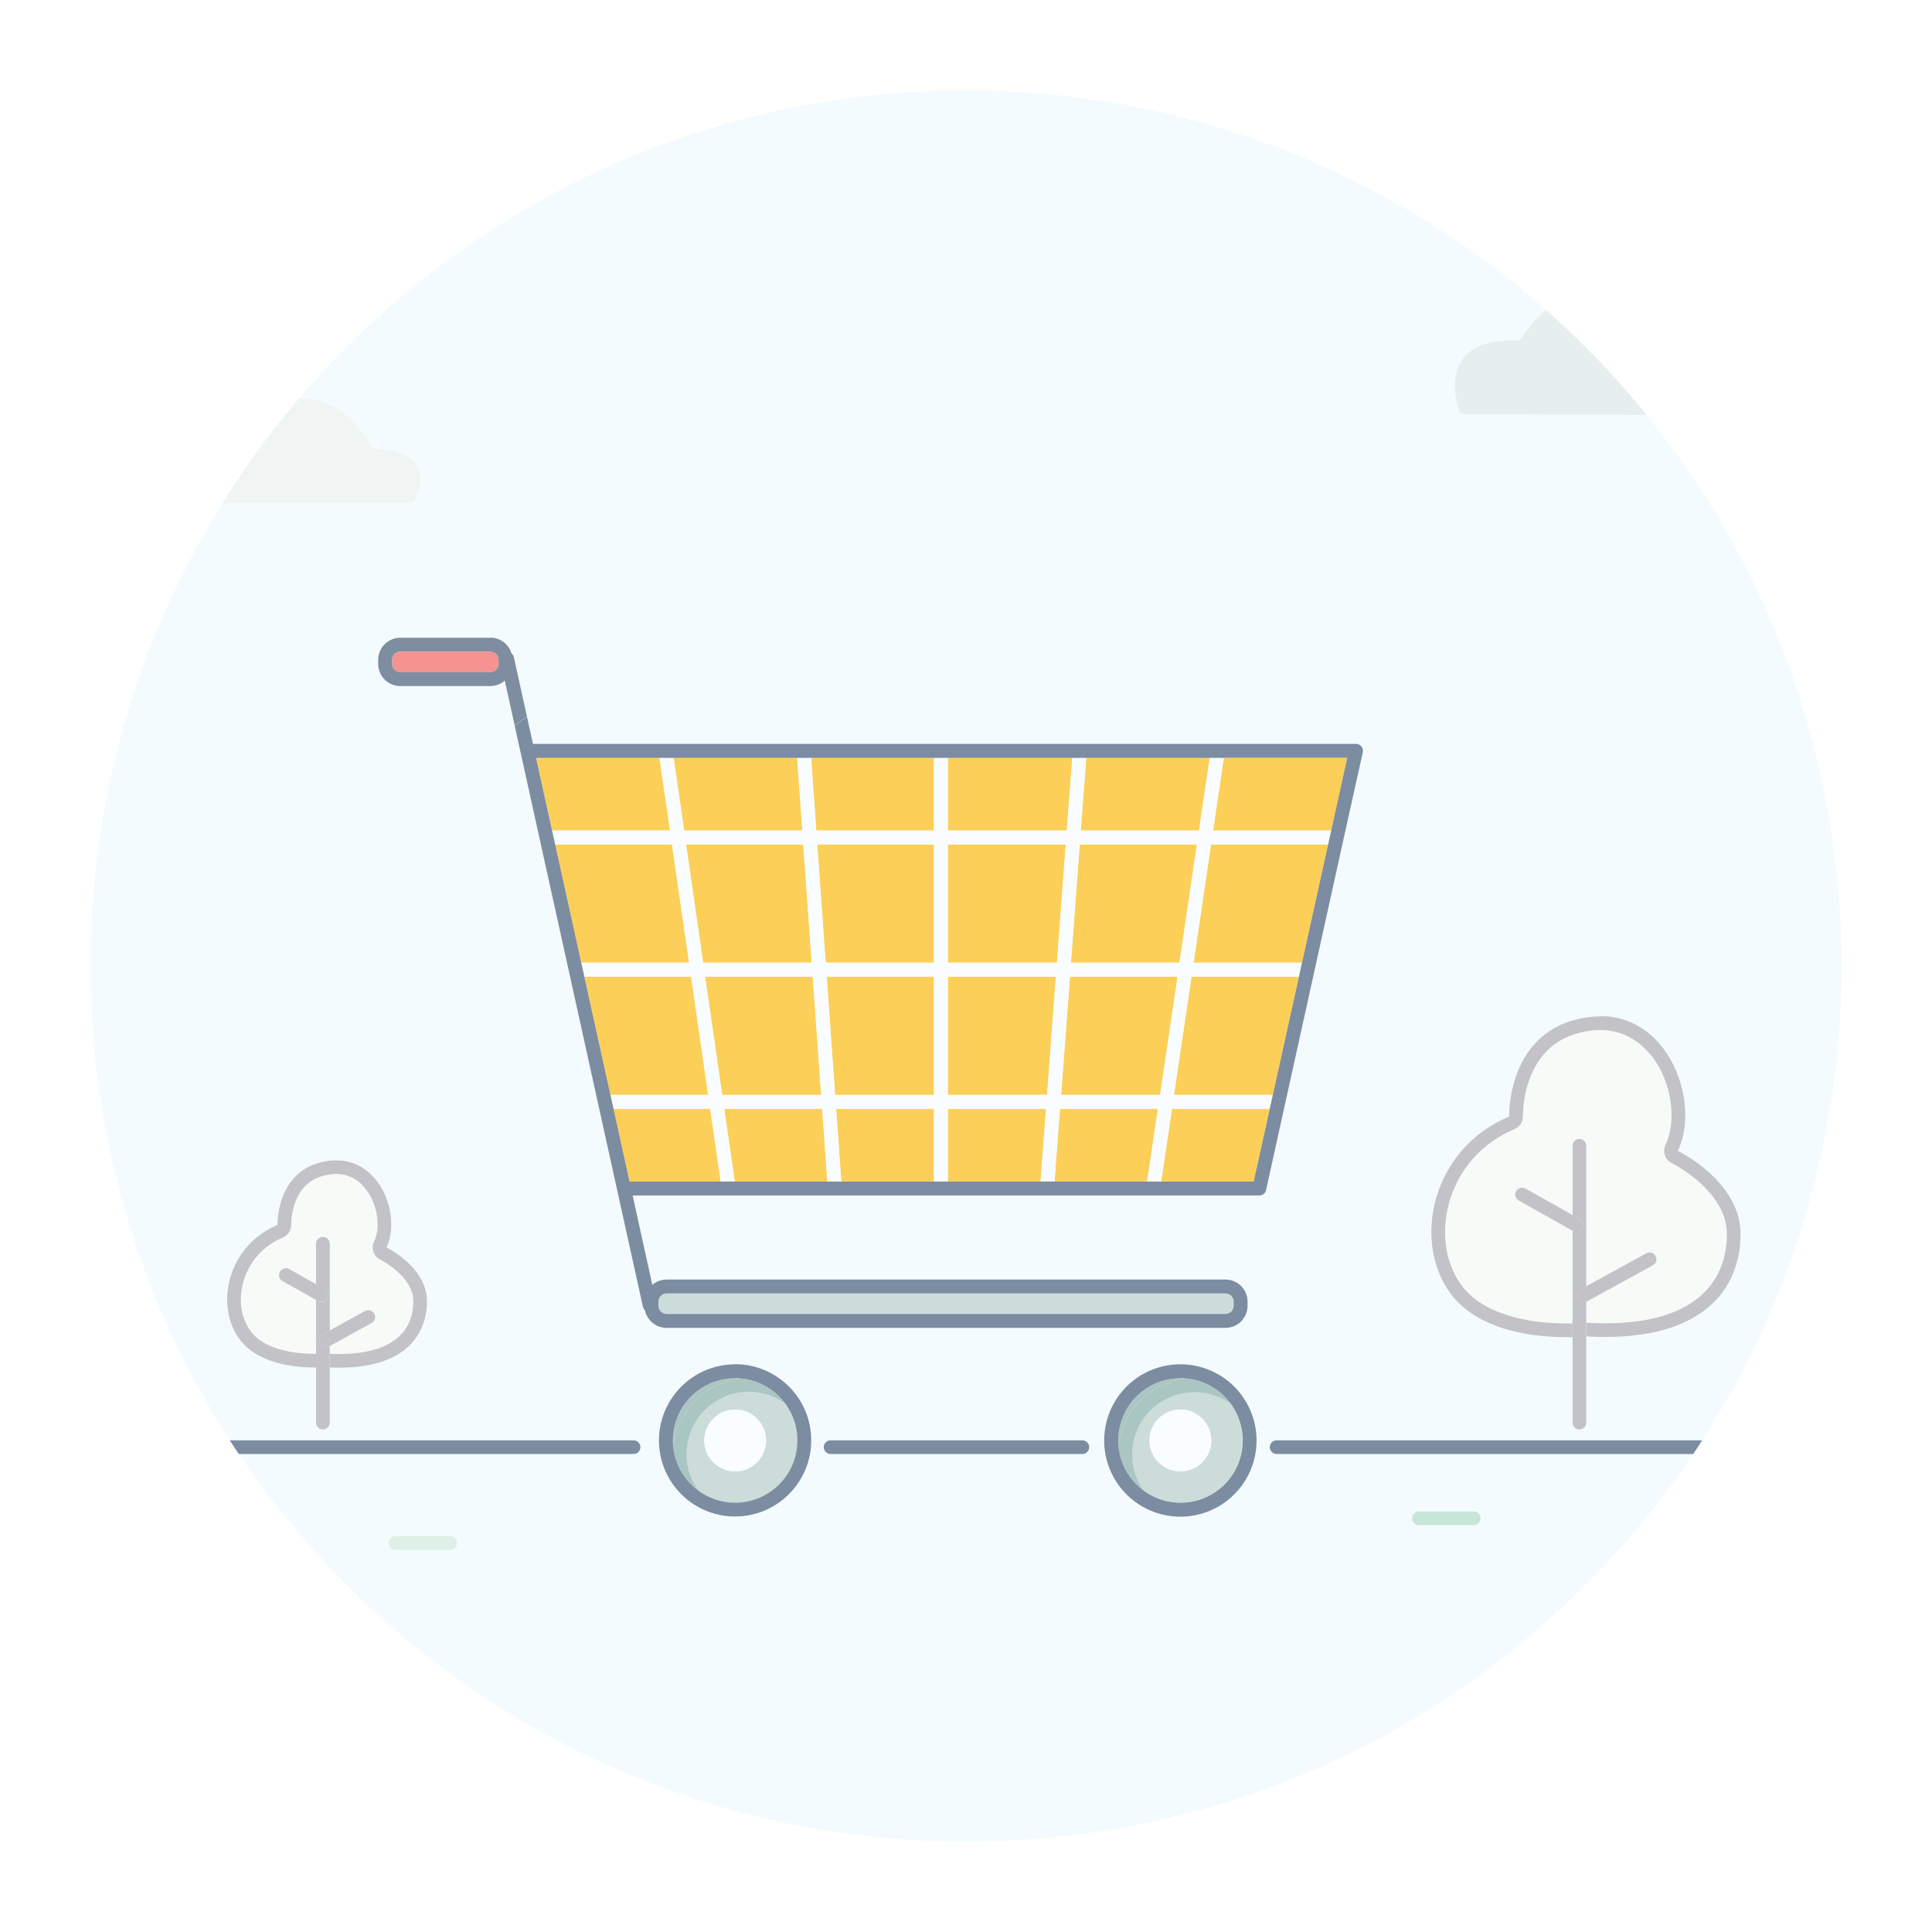
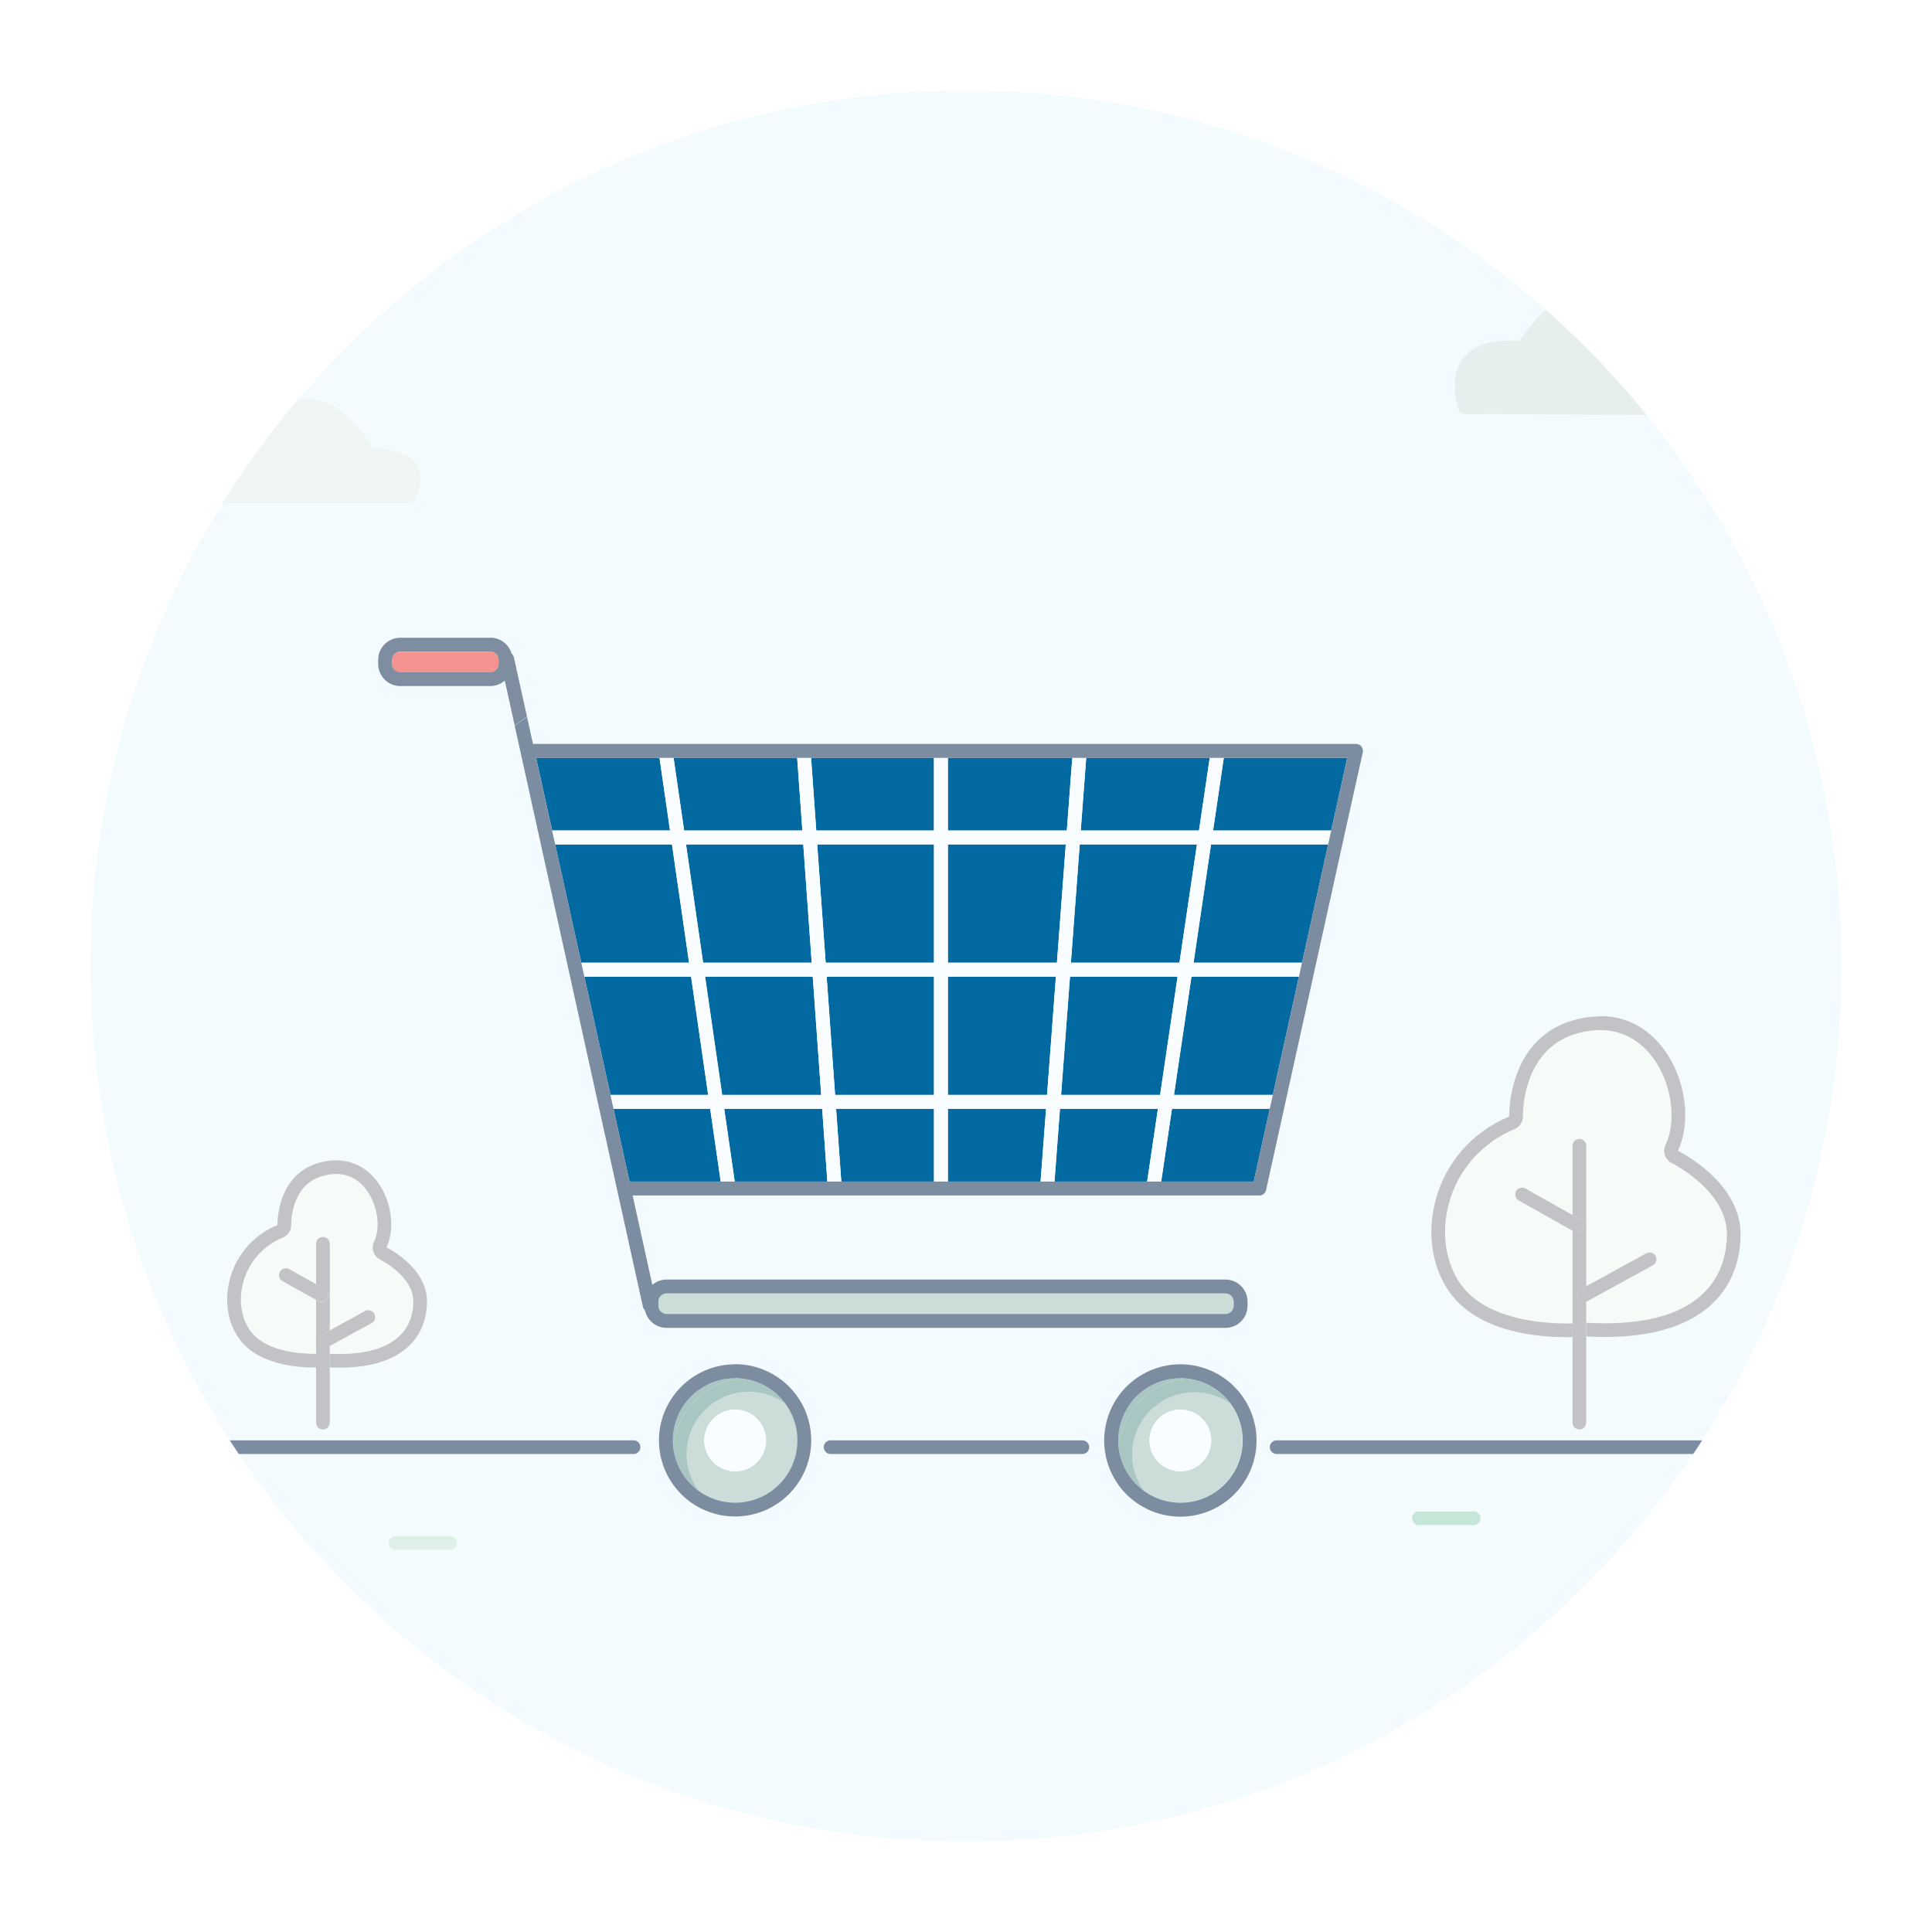
<svg xmlns="http://www.w3.org/2000/svg" viewBox="0 0 706 706">
  <defs>
    <style>
        .cls-1 {fill: #eef9fe; opacity: 0.7;}
        .cls-2 {fill: #f6fbf8;}
        .cls-3 {fill: #c3c2c7;}
-         .cls-4 {fill: #fccf58;}
+         .cls-4 {fill: #0369a1;}
        .cls-5 {fill: #fafdff;}
        .cls-6 {fill: #f59390;}
        .cls-7 {fill: #ccdcd9;}
        .cls-8 {fill: #7e8da0;}
        .cls-9 {fill: #7c8ca1;}
        .cls-10 {fill: #c6e6d7;}
        .cls-11 {fill: #def0e7;}
        .cls-12 {fill: #e6efed;}
        .cls-13 {fill: #f0f5f3;}
        .cls-14 {fill: #aac6c2;}
        .cls-15 {fill: #c4d9d9;}
        
      #blink1, #blink2, #blink3 {
      opacity: 0;
      animation: blinkIn 0.7s linear 0.5s forwards 3;
      }
      
      #blob {
      display:none;
      }
      
      #cloudSmall, #cloudLarge {
      animation: cloudsMove 20s ease-in-out infinite;
      }
      
      #treeLarge {
      animation: treeRightMove 12s ease-in-out infinite;
      }
      
      #treeSmall {
      animation: treeLeftMove 36s ease-in-out infinite;
      }
      
      img:not(.png) {
      width: 100%;
      }
      
      /* Animations */
      @keyframes cloudsMove {
      0% {
        transform: translate(75%, 0);
      }
      100% {
        transform: translate(-100%,0); 
      }
      }
      
      @keyframes treeRightMove {
      0% {
        transform: translate(20%,0);
      }
      100% {
        transform: translate(-100%,0);
      }
      }
      
      @keyframes treeLeftMove {
      0% {
        transform: translate(150%,0);
      }
      100% {
        transform: translate(-100%,0);
      }
      }
      
      @keyframes blinkIn {
      0% {
        opacity: 0;
      }
      15% {
        opacity: 1;
      }
      100% {
        opacity: 1;
      }
      }
  </style>
  </defs>
  <clipPath id="clipBg">
    <circle id="circle" class="cls-1" cx="353" cy="353" r="320" />
  </clipPath>
  <g id="Layer_2" data-name="Layer 2" clip-path="url(#clipBg)">
    <g id="cartDesaturated">
      <circle id="circleBg" class="cls-1" cx="353" cy="353" r="320" />
      <g id="treeSmall">
        <path class="cls-2" d="M122.89,426.44V429a16.82,16.82,0,0,0-2,.12c-6.28.79-10.46,3.92-12.78,9.59a24.16,24.16,0,0,0-1.73,8.77,5,5,0,0,1-3.08,4.78,24.62,24.62,0,0,0-14.44,16.31c-1.79,6.56-.77,13.26,2.74,17.93,5.55,7.42,18,8.22,23.14,8.22h.73V475l-12.26-6.89a2.5,2.5,0,0,1,1.23-4.68,2.48,2.48,0,0,1,1.23.32l9.8,5.52V454.48a2.5,2.5,0,0,1,5,0v31.69l12.89-7.08a2.49,2.49,0,0,1,3.39,1,2.5,2.5,0,0,1-1,3.4l-15.29,8.39v2.74c1.21.06,2.39.09,3.53.09,17.41,0,27-6.85,27-19.29,0-9.11-11.86-15.09-12-15.15a5,5,0,0,1-2.33-6.66c2.28-4.77,1.43-12.21-2-17.69-2-3.18-5.67-7-11.79-7v-2.51h0" />
        <path class="cls-3" d="M122.89,424h0a21.21,21.21,0,0,0-2.6.16c-19.58,2.45-18.89,23.48-18.89,23.48-18.38,7.66-23,29.61-13.78,41.86,6.76,9,20.42,10.22,27.14,10.22h.73v-5h-.73c-5.1,0-17.59-.8-23.14-8.22-3.51-4.67-4.53-11.37-2.74-17.93a24.62,24.62,0,0,1,14.44-16.31,5,5,0,0,0,3.08-4.78,24.16,24.16,0,0,1,1.73-8.77c2.32-5.67,6.5-8.8,12.78-9.59a16.82,16.82,0,0,1,2-.12v-5m0,0h0v5c6.12,0,9.79,3.78,11.79,7,3.46,5.48,4.31,12.92,2,17.69a5,5,0,0,0,2.33,6.66c.12.06,12,6,12,15.15,0,12.44-9.59,19.29-27,19.29-1.14,0-2.32,0-3.53-.09v5c1.21.05,2.39.08,3.53.08,24.84,0,32-12.81,32-24.29,0-12.5-14.8-19.65-14.8-19.65,5.34-11.17-1.79-31.81-18.33-31.81" />
        <path class="cls-3" d="M118,452a2.5,2.5,0,0,0-2.5,2.5v14.83l3.15,1.77a2.5,2.5,0,0,1-1.23,4.68,2.47,2.47,0,0,1-1.22-.32l-.7-.4v44.79a2.5,2.5,0,0,0,5,0v-28l-.18.1a2.49,2.49,0,0,1-3.39-1,2.5,2.5,0,0,1,1-3.4l2.58-1.41V454.48A2.5,2.5,0,0,0,118,452" />
        <path class="cls-3" d="M104.46,463.47a2.5,2.5,0,0,0-1.23,4.68L115.49,475l.7.4a2.47,2.47,0,0,0,1.22.32,2.5,2.5,0,0,0,1.23-4.68l-3.15-1.77-9.8-5.52a2.48,2.48,0,0,0-1.23-.32" />
        <path class="cls-3" d="M134.58,478.78a2.47,2.47,0,0,0-1.2.31l-12.89,7.08-2.58,1.41a2.5,2.5,0,0,0,1.2,4.7,2.47,2.47,0,0,0,1.2-.31l.18-.1,15.29-8.39a2.5,2.5,0,0,0-1.2-4.7" />
      </g>
      <g id="treeLarge">
        <path class="cls-2" d="M584.74,373.91v2.5a28.36,28.36,0,0,0-3.41.21c-10.54,1.32-17.89,6.79-21.86,16.25a40.64,40.64,0,0,0-3,15,5,5,0,0,1-3.08,4.77,40.84,40.84,0,0,0-23.94,27.06c-3,11-1.24,22.22,4.68,30.12,9.35,12.46,29.71,13.81,38,13.81.93,0,1.76,0,2.49,0V449.71L555,438.64a2.5,2.5,0,0,1,2.46-4.36L574.65,444V418.68a2.5,2.5,0,1,1,5,0V470l22-12.06a2.46,2.46,0,0,1,1.2-.3,2.5,2.5,0,0,1,1.2,4.69L580.09,475.5a2.78,2.78,0,0,1-.44.19v7.77c2.34.14,4.64.21,6.83.21,16.18,0,28.21-3.62,35.75-10.76C629.5,466,631,457.24,631,451.08c0-15.94-19.9-25.83-20.1-25.93a5,5,0,0,1-2.33-6.65c3.92-8.18,2.53-20.81-3.28-30-2.84-4.5-9.28-12-20.57-12h0v-2.5h0" />
        <path class="cls-3" d="M584.74,371.41h0a32.89,32.89,0,0,0-4,.25c-30.3,3.79-29.24,36.35-29.24,36.35-28.45,11.86-35.56,45.83-21.34,64.8,10.48,14,31.62,15.81,42,15.81.92,0,1.75,0,2.49,0v-5c-.73,0-1.56,0-2.49,0-8.32,0-28.68-1.35-38-13.81-5.92-7.9-7.67-19.16-4.68-30.12a40.84,40.84,0,0,1,23.94-27.06,5,5,0,0,0,3.08-4.77,40.64,40.64,0,0,1,3-15c4-9.46,11.32-14.93,21.86-16.25a28.36,28.36,0,0,1,3.41-.21v-5m0,0h0v5h0c11.29,0,17.73,7.55,20.57,12,5.81,9.23,7.2,21.86,3.28,30a5,5,0,0,0,2.33,6.65c.2.1,20.1,10,20.1,25.93,0,6.16-1.52,14.95-8.79,21.83-7.54,7.14-19.57,10.76-35.75,10.76-2.19,0-4.49-.07-6.83-.21v5c2.37.13,4.64.2,6.83.2,38.46,0,49.54-19.82,49.54-37.59,0-19.36-22.92-30.42-22.92-30.42,8.27-17.3-2.77-49.25-28.36-49.25" />
        <path class="cls-3" d="M577.15,416.18a2.5,2.5,0,0,0-2.5,2.5V444l2.84,1.59a2.5,2.5,0,0,1-2.46,4.36l-.38-.21v70.12a2.5,2.5,0,0,0,5,0V475.69a2.5,2.5,0,0,1-2-4.57l2-1.09V418.68a2.5,2.5,0,0,0-2.5-2.5" />
        <path class="cls-3" d="M556.21,434a2.5,2.5,0,0,0-1.23,4.68l19.67,11.07.38.21a2.48,2.48,0,0,0,1.23.32,2.5,2.5,0,0,0,1.23-4.68L574.65,444l-17.21-9.69a2.48,2.48,0,0,0-1.23-.32" />
        <path class="cls-3" d="M602.83,457.67a2.46,2.46,0,0,0-1.2.3l-22,12.06-2,1.09a2.5,2.5,0,0,0,2,4.57,2.78,2.78,0,0,0,.44-.19L604,462.36a2.5,2.5,0,0,0-1.2-4.69" />
      </g>
      <g id="cart">
        <path class="cls-4" d="M259.52,405.19H224.19l5.86,26.58h33.31l-3.84-26.58m40.92,0H264.65l3.84,26.58h33.85l-1.9-26.58m40.86,0H305.53l1.9,26.58H341.3V405.19m40.94,0H346.38v26.58h33.88l2-26.58m40.89,0H387.34l-2,26.58H419.2l3.93-26.58m40.88,0H428.26l-3.93,26.58h33.82L464,405.19M252.54,356.88h-39l9.54,43.23h35.71l-6.24-43.23m44.45,0H257.67l6.25,43.23h36.16L297,356.88m44.31,0H302.08l3.09,43.23H341.3V356.88m44.55,0H346.38v43.23h36.24l3.23-43.23m44.42,0H391l-3.23,43.23h36.16l6.39-43.23m44.4,0H435.4L429,400.11h36.12l9.54-43.23M245.55,308.57H202.87l9.54,43.23H251.8l-6.25-43.23m48,0H250.69l6.25,43.23h39.68l-3.09-43.23m47.77,0H298.63l3.09,43.23H341.3V308.57m48.16,0H346.38V351.8h39.85l3.23-43.23m47.94,0H394.56l-3.23,43.23H431l6.38-43.23m47.93,0H442.54l-6.39,43.23h39.64l9.54-43.23M241,276.91h-45.1l4.75,21.55,1.11,5h43.08L241,276.91m50.29,0H246.12L250,303.49h43.21l-1.9-26.58m50,0H296.37l1.9,26.58h43V276.91m50.52,0H346.38v26.58h43.46l2-26.58m50.26,0H396.92l-2,26.58h43.21l3.93-26.58m50.24,0H447.21l-3.92,26.58h43.17l5.86-26.58" />
        <path class="cls-5" d="M470.26,400.45l-1.05,4.74a2.54,2.54,0,0,0,1.05-4.74m-262.43-45.8a2.36,2.36,0,0,0,.12.54l-.12-.54M491,306.31l-.12.57a2.62,2.62,0,0,0,.12-.57m-294.31-2a2.59,2.59,0,0,0,.9,4.1l-.9-4.1m67.2,95.81-6.25-43.23H297l3.09,43.23H263.92m41.25,0-3.09-43.23H341.3v43.23H305.17m41.21,0V356.88h39.47l-3.23,43.23H346.38m41.34,0L391,356.88h39.32l-6.39,43.23H387.72M256.94,351.8l-6.25-43.23h42.84l3.09,43.23H256.94m44.78,0-3.09-43.23H341.3V351.8H301.72m44.66,0V308.57h43.08l-3.23,43.23H346.38m44.95,0,3.23-43.23H437.4L431,351.8H391.33m55.88-74.89h-5.13l-3.93,26.58H394.94l2-26.58h-5.1l-2,26.58H346.38V276.91H341.3v26.58h-43l-1.9-26.58h-5.1l1.9,26.58H250l-3.84-26.58H241l3.84,26.58H201.74l1.13,5.08h42.68l6.25,43.23H212.41l1.12,5.08h39l6.24,43.23H223.07l1.12,5.08h35.33l3.84,26.58h5.13l-3.84-26.58h35.79l1.9,26.58h5.09l-1.9-26.58H341.3v26.58h5.08V405.19h35.86l-2,26.58h5.1l2-26.58h35.79l-3.93,26.58h5.13l3.93-26.58H464l1.12-5.08H429l6.39-43.23h39.27l1.12-5.08H436.15l6.39-43.23h42.79l1.13-5.08H443.29l3.92-26.58M445,271.83h0m-151.32,0h0" />
        <path class="cls-6" d="M179.2,238.13H146.27a3,3,0,0,0-3,3v1.51a3,3,0,0,0,3,3H179.2a3,3,0,0,0,3-3v-1.51a3,3,0,0,0-3-3" />
        <path class="cls-7" d="M447.82,472.65H243.6a3,3,0,0,0-3,3v1.5a3,3,0,0,0,3,3H447.82a3,3,0,0,0,3-3v-1.5a3,3,0,0,0-3-3" />
        <path class="cls-8" d="M146.27,245.62a3,3,0,0,1-3-3v-1.51a3,3,0,0,1,3-3H179.2a3,3,0,0,1,3,3v1.51a3,3,0,0,1-3,3H146.27m32.93-12.57H146.27a8.09,8.09,0,0,0-8.08,8.07v1.51a8.09,8.09,0,0,0,8.08,8.07H179.2a8,8,0,0,0,5.26-2l3.62,16.4c1.47-1.09,3-2.17,4.49-3.25l-4.79-21.67a2.46,2.46,0,0,0-.85-1.39,8.08,8.08,0,0,0-7.73-5.78" />
        <path class="cls-9" d="M243.6,480.15a3,3,0,0,1-3-3v-1.5a3,3,0,0,1,3-3H447.82a3,3,0,0,1,3,3v1.5a3,3,0,0,1-3,3H243.6M447.21,276.91h45.11l-5.86,26.58-1.13,5.08-9.54,43.23-1.12,5.08-9.54,43.23L464,405.19l-5.86,26.58H230.05l-5.86-26.58-1.12-5.08-9.54-43.23-1.12-5.08-9.54-43.23-1.13-5.08-1.11-5-4.75-21.55H447.21m-254.64-15c-1.53,1.08-3,2.16-4.49,3.25l8.64,39.16.9,4.1,9.55,43.23.66,3,.12.54,17.58,79.67v0l9.4,42.6a2.47,2.47,0,0,0,.75,1.3,8.09,8.09,0,0,0,7.91,6.45H447.82a8.08,8.08,0,0,0,8.07-8.08v-1.5a8.08,8.08,0,0,0-8.07-8.08H243.6a8,8,0,0,0-5.22,1.93l-7.2-32.65h229a2.55,2.55,0,0,0,2.48-2l6.54-29.67,1.05-4.74,20.65-93.57.12-.57L498,274.92a2.54,2.54,0,0,0-2.48-3.09H194.76l-2.19-9.94" />
      </g>
      <g id="horizon">
        <path class="cls-9" d="M231.52,526.33h-202a2.5,2.5,0,1,0,0,5h202a2.5,2.5,0,0,0,0-5Z" />
        <path class="cls-9" d="M668.52,526.33h-202a2.5,2.5,0,0,0,0,5h202a2.5,2.5,0,0,0,0-5Z" />
        <path class="cls-9" d="M395.52,526.33h-92a2.5,2.5,0,0,0,0,5h92a2.5,2.5,0,0,0,0-5" />
      </g>
      <g id="pebbles">
        <path class="cls-10" d="M623.52,560.33h-12a2.5,2.5,0,0,0,0,5h12a2.5,2.5,0,0,0,0-5" />
        <path class="cls-10" d="M538.52,552.33h-20a2.5,2.5,0,0,0,0,5h20a2.5,2.5,0,0,0,0-5" />
        <path class="cls-11" d="M164.52,561.33h-20a2.5,2.5,0,1,0,0,5h20a2.5,2.5,0,0,0,0-5" />
        <path class="cls-11" d="M83.52,547.33h-12a2.5,2.5,0,1,0,0,5h12a2.5,2.5,0,0,0,0-5" />
      </g>
      <path id="blink3" class="cls-9" d="M468.9,236a2.46,2.46,0,0,0-1.37.41l-20.77,13.52a2.5,2.5,0,0,0,1.37,4.6,2.43,2.43,0,0,0,1.36-.41l20.77-13.52a2.5,2.5,0,0,0-1.36-4.6" />
      <path id="blink2" class="cls-9" d="M445.52,218.73a2.49,2.49,0,0,0-2.34,1.62l-8.73,23.2a2.49,2.49,0,0,0,1.46,3.22,2.44,2.44,0,0,0,.88.16,2.49,2.49,0,0,0,2.34-1.62l8.73-23.2a2.51,2.51,0,0,0-1.46-3.22,2.73,2.73,0,0,0-.88-.16" />
      <path id="blink1" class="cls-9" d="M416.67,217.62a3.07,3.07,0,0,0-.6.07,2.51,2.51,0,0,0-1.83,3l5.92,24.07a2.5,2.5,0,0,0,2.43,1.9,2.46,2.46,0,0,0,.6-.07,2.51,2.51,0,0,0,1.83-3l-5.92-24.07a2.51,2.51,0,0,0-2.43-1.9" />
      <path id="cloudLarge" class="cls-12" d="M586,103.68c-17.89,0-30.79,20.9-30.79,20.9-1.13-.08-2.22-.11-3.25-.11-24.89,0-20.59,19.87-18.91,25.39a2,2,0,0,0,1.9,1.42l99.26.54h0a2,2,0,0,0,1.8-1.13c10.92-23.37-15.58-24.06-18.76-24.06h-.31C606,109.36,595.3,103.68,586,103.68" />
      <path id="cloudSmall" class="cls-13" d="M112,145.75c-14.15,0-24.34,16.53-24.34,16.53-.89-.06-1.73-.09-2.54-.09-19.27,0-16.47,15.29-15.09,20.15a2,2,0,0,0,1.93,1.46l77.9,0a2,2,0,0,0,1.84-1.2c8.26-18.19-12.48-18.73-15-18.73h-.24c-8.65-13.66-17.1-18.15-24.48-18.15" />
      <g id="wheelBack">
        <path class="cls-7" d="M268.65,537.67a11.29,11.29,0,1,1,11.28-11.29,11.28,11.28,0,0,1-11.28,11.29m5-29a22.8,22.8,0,0,0-22.78,22.78,22.53,22.53,0,0,0,4.38,13.38A22.74,22.74,0,0,0,287,513a22.5,22.5,0,0,0-13.31-4.33" />
        <path class="cls-5" d="M268.65,515.09a11.29,11.29,0,1,0,11.28,11.29,11.29,11.29,0,0,0-11.28-11.29" />
        <path class="cls-14" d="M268.67,503.63a22.81,22.81,0,0,0-22.76,22.78c0,.65,0,1.3.08,2a27.91,27.91,0,0,1,24.61-24.64c-.64-.06-1.28-.09-1.93-.09" />
        <path class="cls-14" d="M268.65,503.63a22.74,22.74,0,0,0-13.36,41.16,22.53,22.53,0,0,1-4.38-13.38,22.8,22.8,0,0,1,22.78-22.78A22.5,22.5,0,0,1,287,513a22.72,22.72,0,0,0-16.4-9.24A27.91,27.91,0,0,0,246,528.36c-.06-.65-.08-1.3-.08-2a22.81,22.81,0,0,1,22.76-22.78h0" />
        <path class="cls-9" d="M255.29,544.79a22.74,22.74,0,0,1,13.36-41.16h0c.65,0,1.29,0,1.93.09a22.75,22.75,0,1,1-15.31,41.07m13.36-46.24a27.87,27.87,0,0,0-27.84,27.83,28.2,28.2,0,0,0,.9,7,27.83,27.83,0,1,0,27-34.88h0" />
        <path class="cls-15" d="M241.71,533.43A27.72,27.72,0,0,0,252,548.64l.12.09a27.92,27.92,0,0,1-10.36-15.3m27-34.88h0A27.83,27.83,0,0,1,291.14,510a1.79,1.79,0,0,0-.22-.34,27.65,27.65,0,0,0-22.23-11.12" />
      </g>
      <g id="wheelFront">
        <path class="cls-7" d="M431.34,537.67a11.29,11.29,0,1,1,11.29-11.29,11.29,11.29,0,0,1-11.29,11.29m5-29A22.74,22.74,0,0,0,418,544.79,22.74,22.74,0,0,0,449.7,513a22.51,22.51,0,0,0-13.32-4.33" />
        <path class="cls-5" d="M431.34,515.09a11.29,11.29,0,1,0,11.29,11.29,11.3,11.3,0,0,0-11.29-11.29" />
        <path class="cls-14" d="M431.36,503.63a22.82,22.82,0,0,0-22.76,22.78c0,.65,0,1.3.08,2a27.93,27.93,0,0,1,24.62-24.64c-.64-.06-1.29-.09-1.94-.09" />
        <path class="cls-15" d="M404.35,533.19a27.66,27.66,0,0,0,10.29,15.45.51.51,0,0,0,.13.09,27.86,27.86,0,0,1-10.42-15.54m27-34.64h0A27.84,27.84,0,0,1,453.84,510c-.07-.11-.14-.23-.22-.34a27.65,27.65,0,0,0-22.23-11.12" />
        <path class="cls-14" d="M431.34,503.63A22.75,22.75,0,0,0,418,544.79,22.75,22.75,0,0,1,449.7,513a22.72,22.72,0,0,0-16.4-9.24,27.93,27.93,0,0,0-24.62,24.64c-.05-.65-.08-1.3-.08-2a22.82,22.82,0,0,1,22.76-22.78h0" />
        <path class="cls-9" d="M418,544.79a22.75,22.75,0,0,1,13.36-41.16h0c.65,0,1.3,0,1.94.09A22.75,22.75,0,1,1,418,544.79m13.36-46.24A27.84,27.84,0,1,0,453.84,510a27.86,27.86,0,0,0-22.5-11.46h0" />
      </g>
    </g>
  </g>
</svg>
